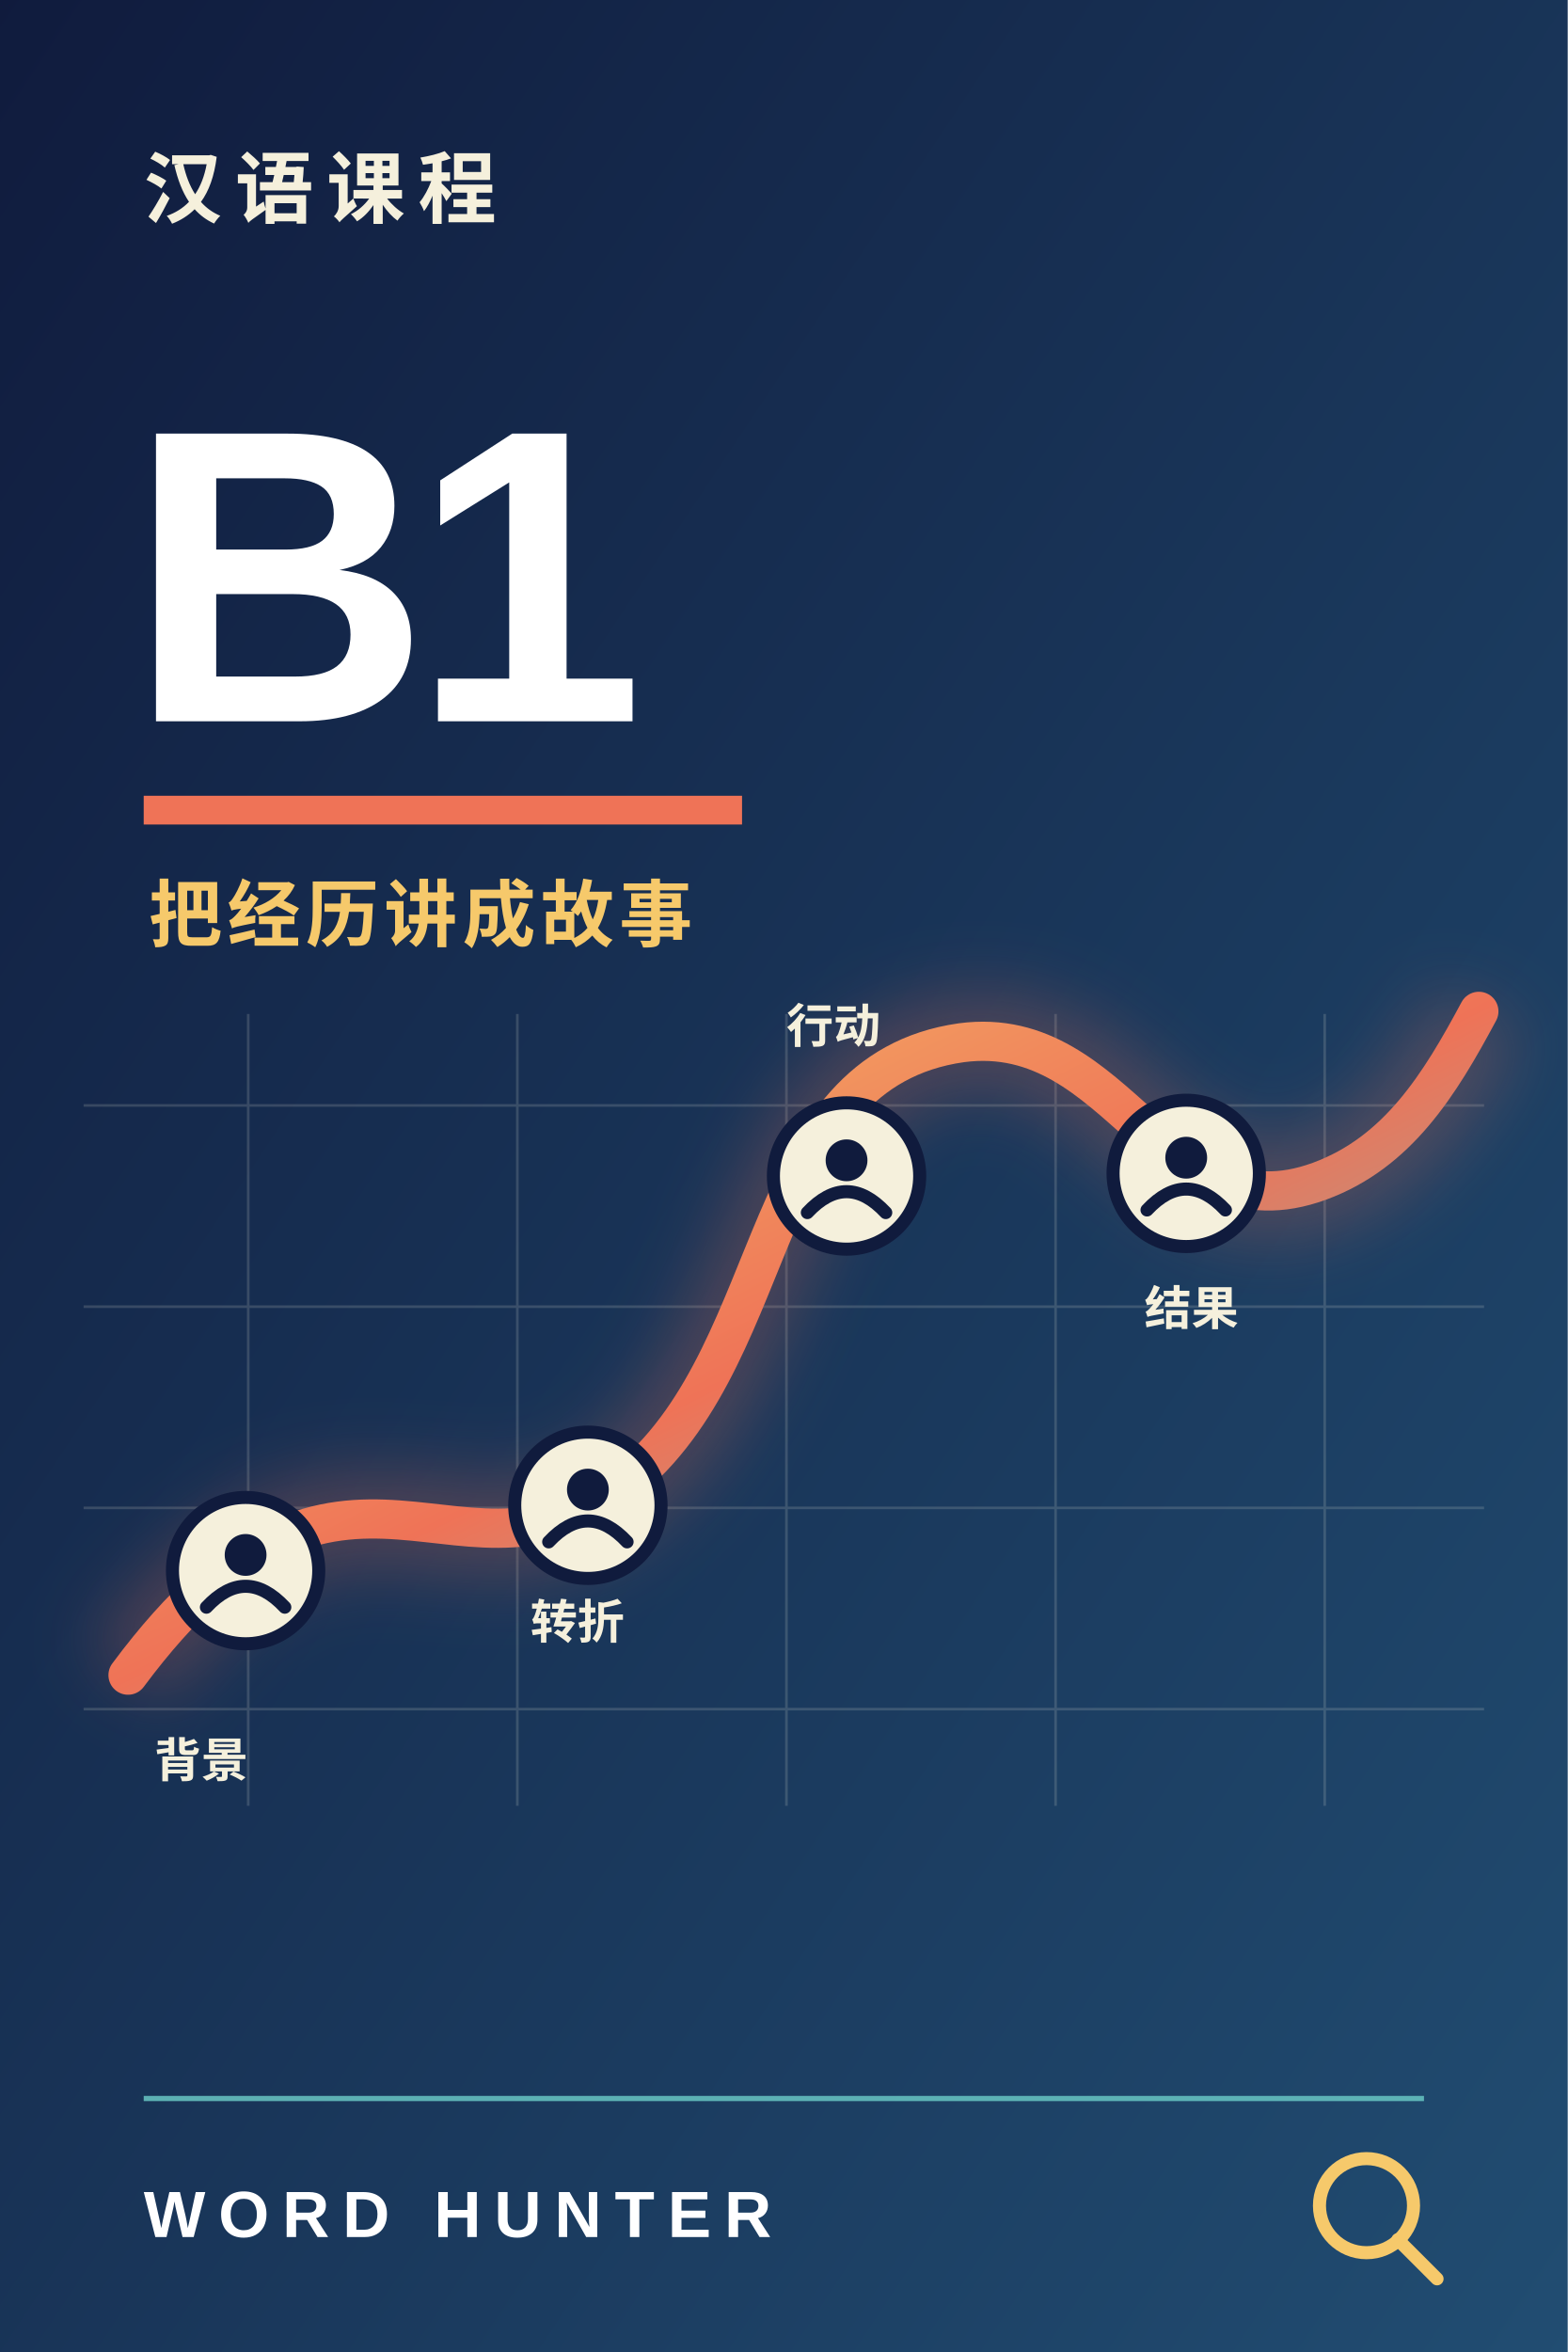
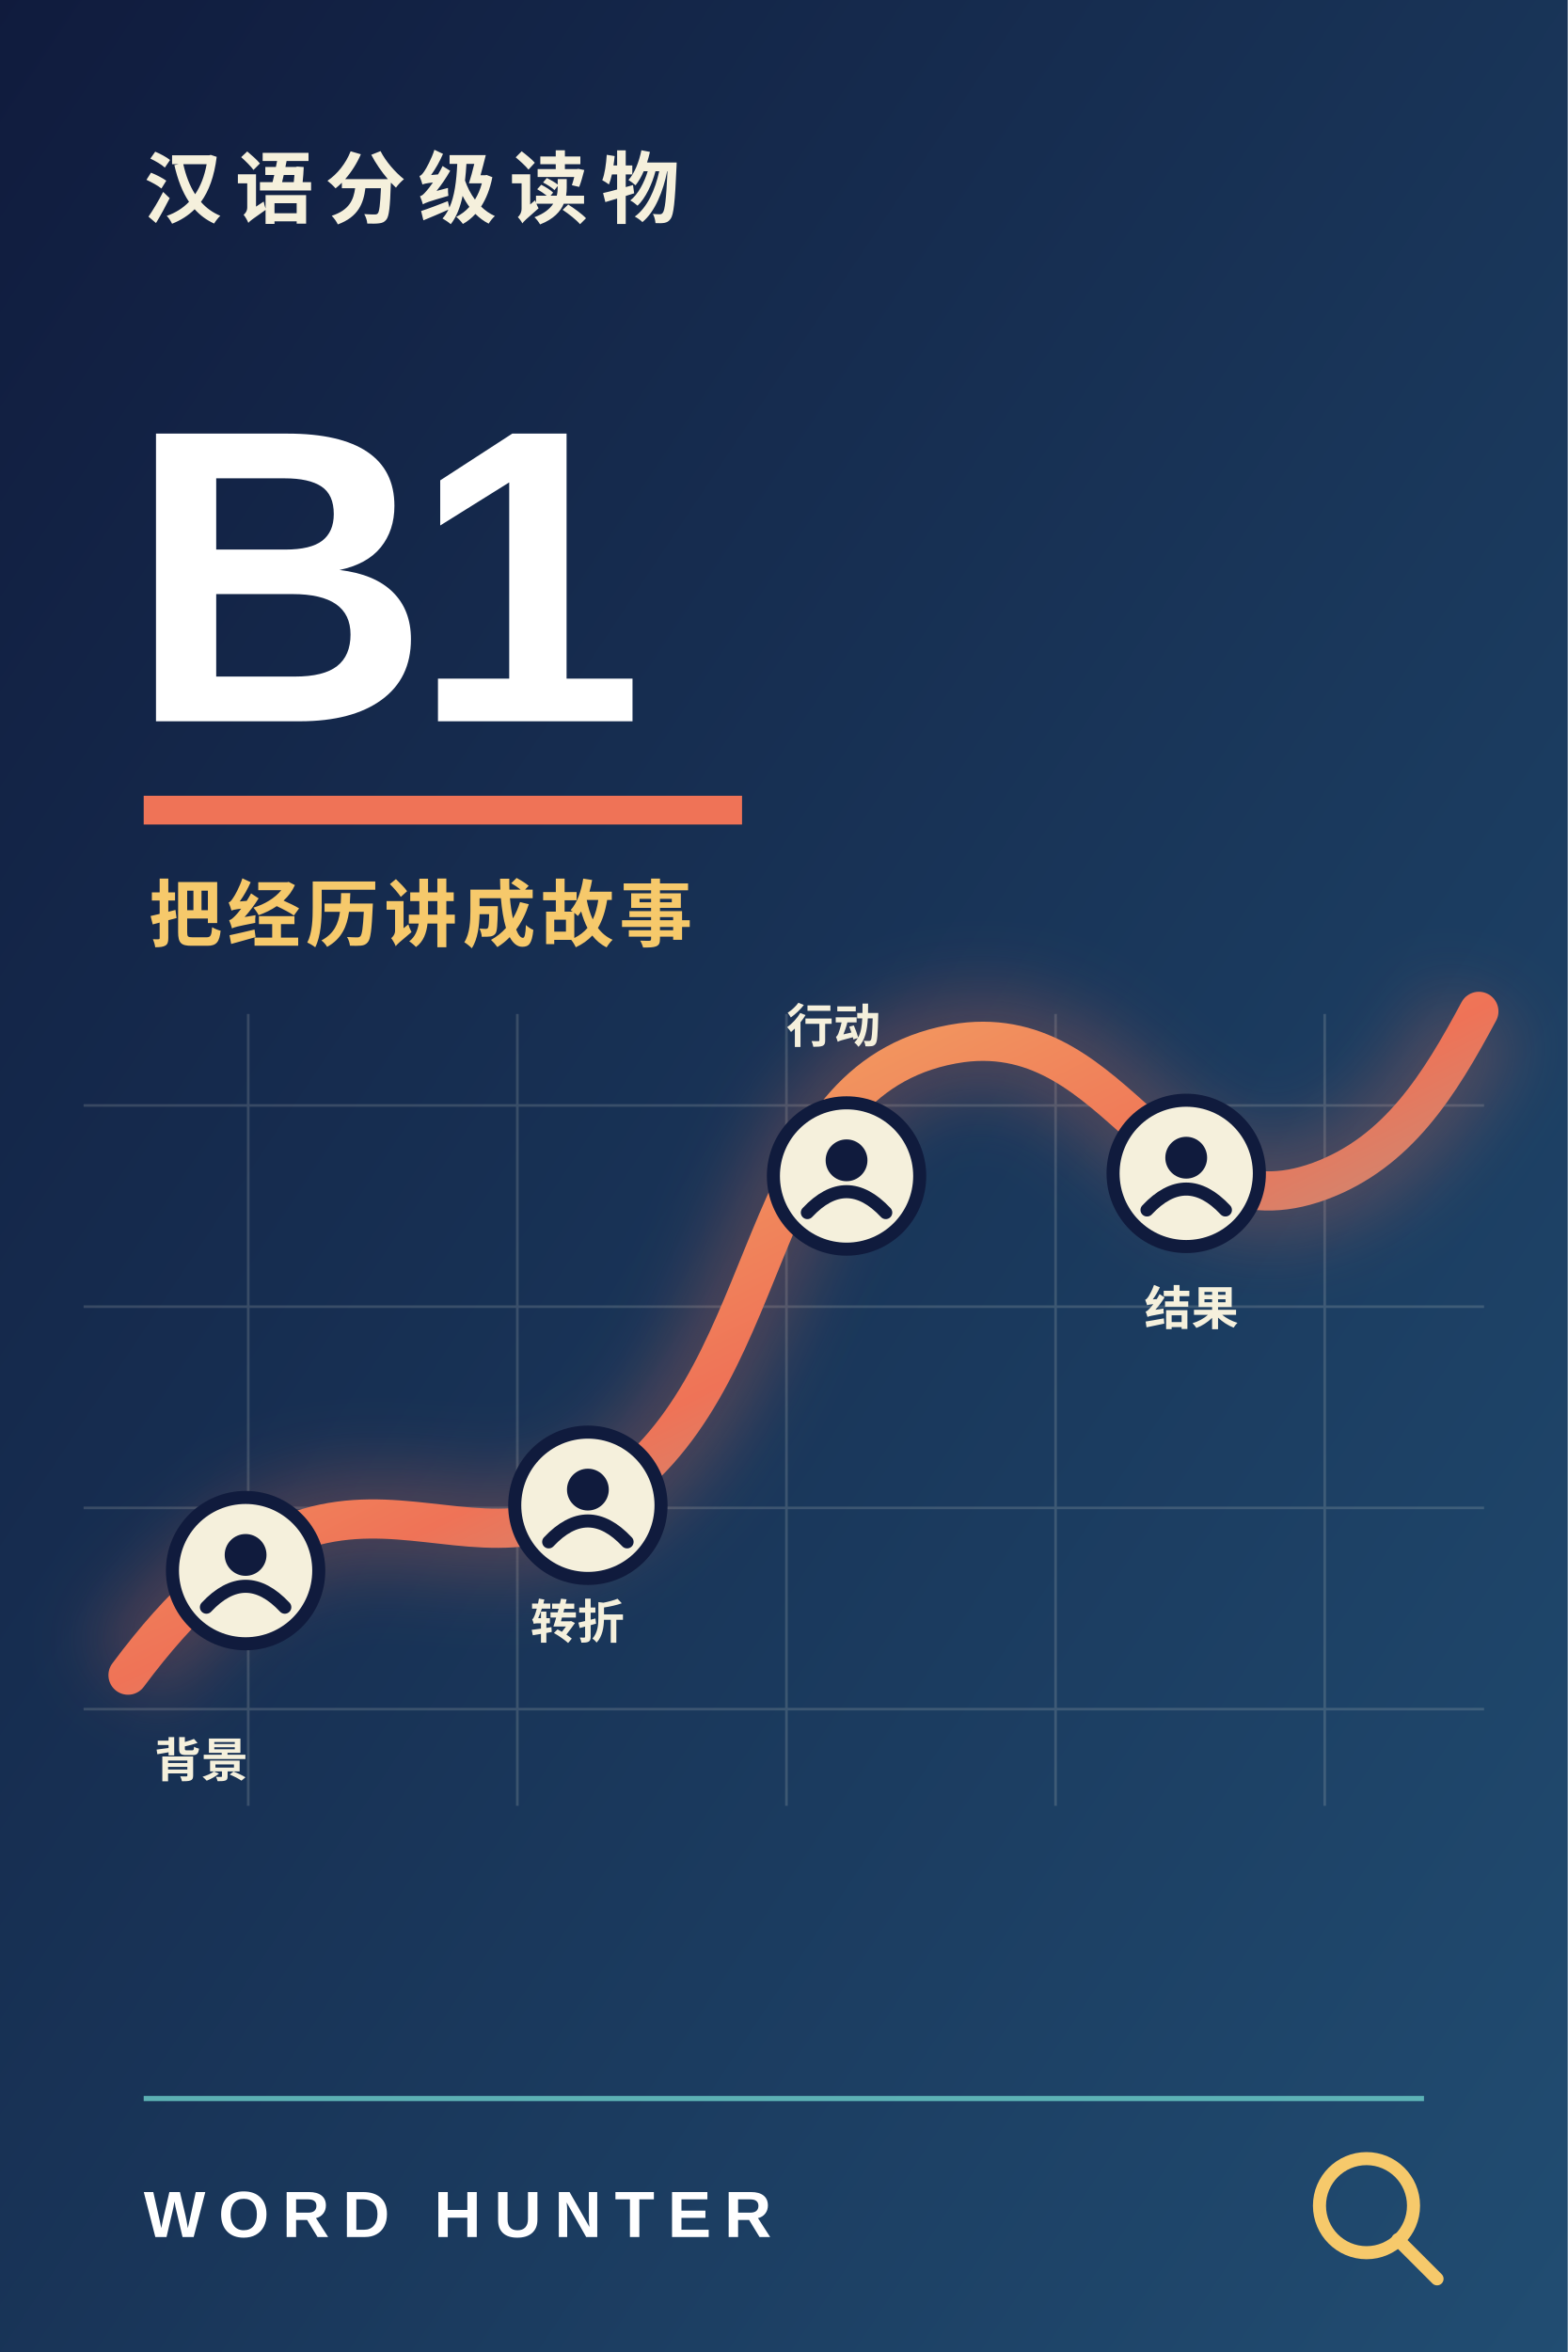
<svg xmlns="http://www.w3.org/2000/svg" viewBox="0 0 600 900" role="img" aria-labelledby="title desc">
  <defs>
    <linearGradient id="b1-bg" x1="0" y1="0" x2="1" y2="1">
      <stop offset="0" stop-color="#101b3d" />
      <stop offset="1" stop-color="#214d72" />
    </linearGradient>
    <linearGradient id="b1-river" x1="0" y1="0" x2="1" y2="1">
      <stop offset="0" stop-color="#f6c96b" />
      <stop offset=".5" stop-color="#ef7357" />
      <stop offset="1" stop-color="#67c6c3" />
    </linearGradient>
    <filter id="b1-glow" x="-30%" y="-30%" width="160%" height="160%">
      <feGaussianBlur stdDeviation="13" />
    </filter>
  </defs>
  <rect width="600" height="900" fill="url(#b1-bg)" />
  <g fill="none" stroke="#f5f0dc" opacity=".16">
    <path d="M32 423h536M32 500h536M32 577h536M32 654h536" />
    <path d="M95 388v303M198 388v303M301 388v303M404 388v303M507 388v303" />
  </g>
  <path d="M49 641c84-113 128-20 193-76 58-50 48-155 126-166 61-8 77 75 137 53 30-11 46-37 61-65" fill="none" stroke="#ef7357" stroke-width="37" opacity=".25" filter="url(#b1-glow)" />
  <path d="M49 641c84-113 128-20 193-76 58-50 48-155 126-166 61-8 77 75 137 53 30-11 46-37 61-65" fill="none" stroke="url(#b1-river)" stroke-width="15" stroke-linecap="round" />
  <g fill="#f5f0dc" stroke="#101b3d" stroke-width="5">
    <circle cx="94" cy="601" r="28" />
    <circle cx="225" cy="576" r="28" />
    <circle cx="324" cy="450" r="28" />
    <circle cx="454" cy="449" r="28" />
  </g>
  <g fill="#101b3d">
    <circle cx="94" cy="595" r="8" />
    <path d="M79 615q15-16 30 0" fill="none" stroke="#101b3d" stroke-width="5" stroke-linecap="round" />
    <circle cx="225" cy="570" r="8" />
    <path d="M210 590q15-16 30 0" fill="none" stroke="#101b3d" stroke-width="5" stroke-linecap="round" />
    <circle cx="324" cy="444" r="8" />
    <path d="M309 464q15-16 30 0" fill="none" stroke="#101b3d" stroke-width="5" stroke-linecap="round" />
    <circle cx="454" cy="443" r="8" />
    <path d="M439 463q15-16 30 0" fill="none" stroke="#101b3d" stroke-width="5" stroke-linecap="round" />
  </g>
  <g fill="#f5f0dc" font-family="Noto Sans SC, Microsoft YaHei, Arial, sans-serif" font-size="18" font-weight="700">
    <text x="59" y="680">背景</text>
    <text x="203" y="627">转折</text>
    <text x="301" y="399">行动</text>
    <text x="438" y="507">结果</text>
  </g>
-   <text x="55" y="83" fill="#f5f0dc" font-family="Noto Sans SC, Microsoft YaHei, Arial, sans-serif" font-size="30" font-weight="800" letter-spacing="5">汉语课程</text>
+   <text x="55" y="83" fill="#f5f0dc" font-family="Noto Sans SC, Microsoft YaHei, Arial, sans-serif" font-size="30" font-weight="800" letter-spacing="5">汉语分级读物</text>
  <text x="49" y="276" fill="#ffffff" font-family="Arial, sans-serif" font-size="160" font-weight="900" letter-spacing="-7">B1</text>
  <path d="M55 310h229" stroke="#ef7357" stroke-width="11" />
  <text x="57" y="360" fill="#f6c96b" font-family="Noto Sans SC, Microsoft YaHei, Arial, sans-serif" font-size="28" font-weight="700" letter-spacing="2">把经历讲成故事</text>
  <g transform="translate(55 802)">
    <rect width="490" height="2" fill="#67c6c3" opacity=".85" />
    <text x="0" y="54" fill="#ffffff" font-family="Arial, sans-serif" font-size="25" font-weight="800" letter-spacing="5">WORD HUNTER</text>
    <circle cx="468" cy="42" r="18" fill="none" stroke="#f6c96b" stroke-width="5" />
    <path d="m480 55 15 15" stroke="#f6c96b" stroke-width="5" stroke-linecap="round" />
  </g>
</svg>
